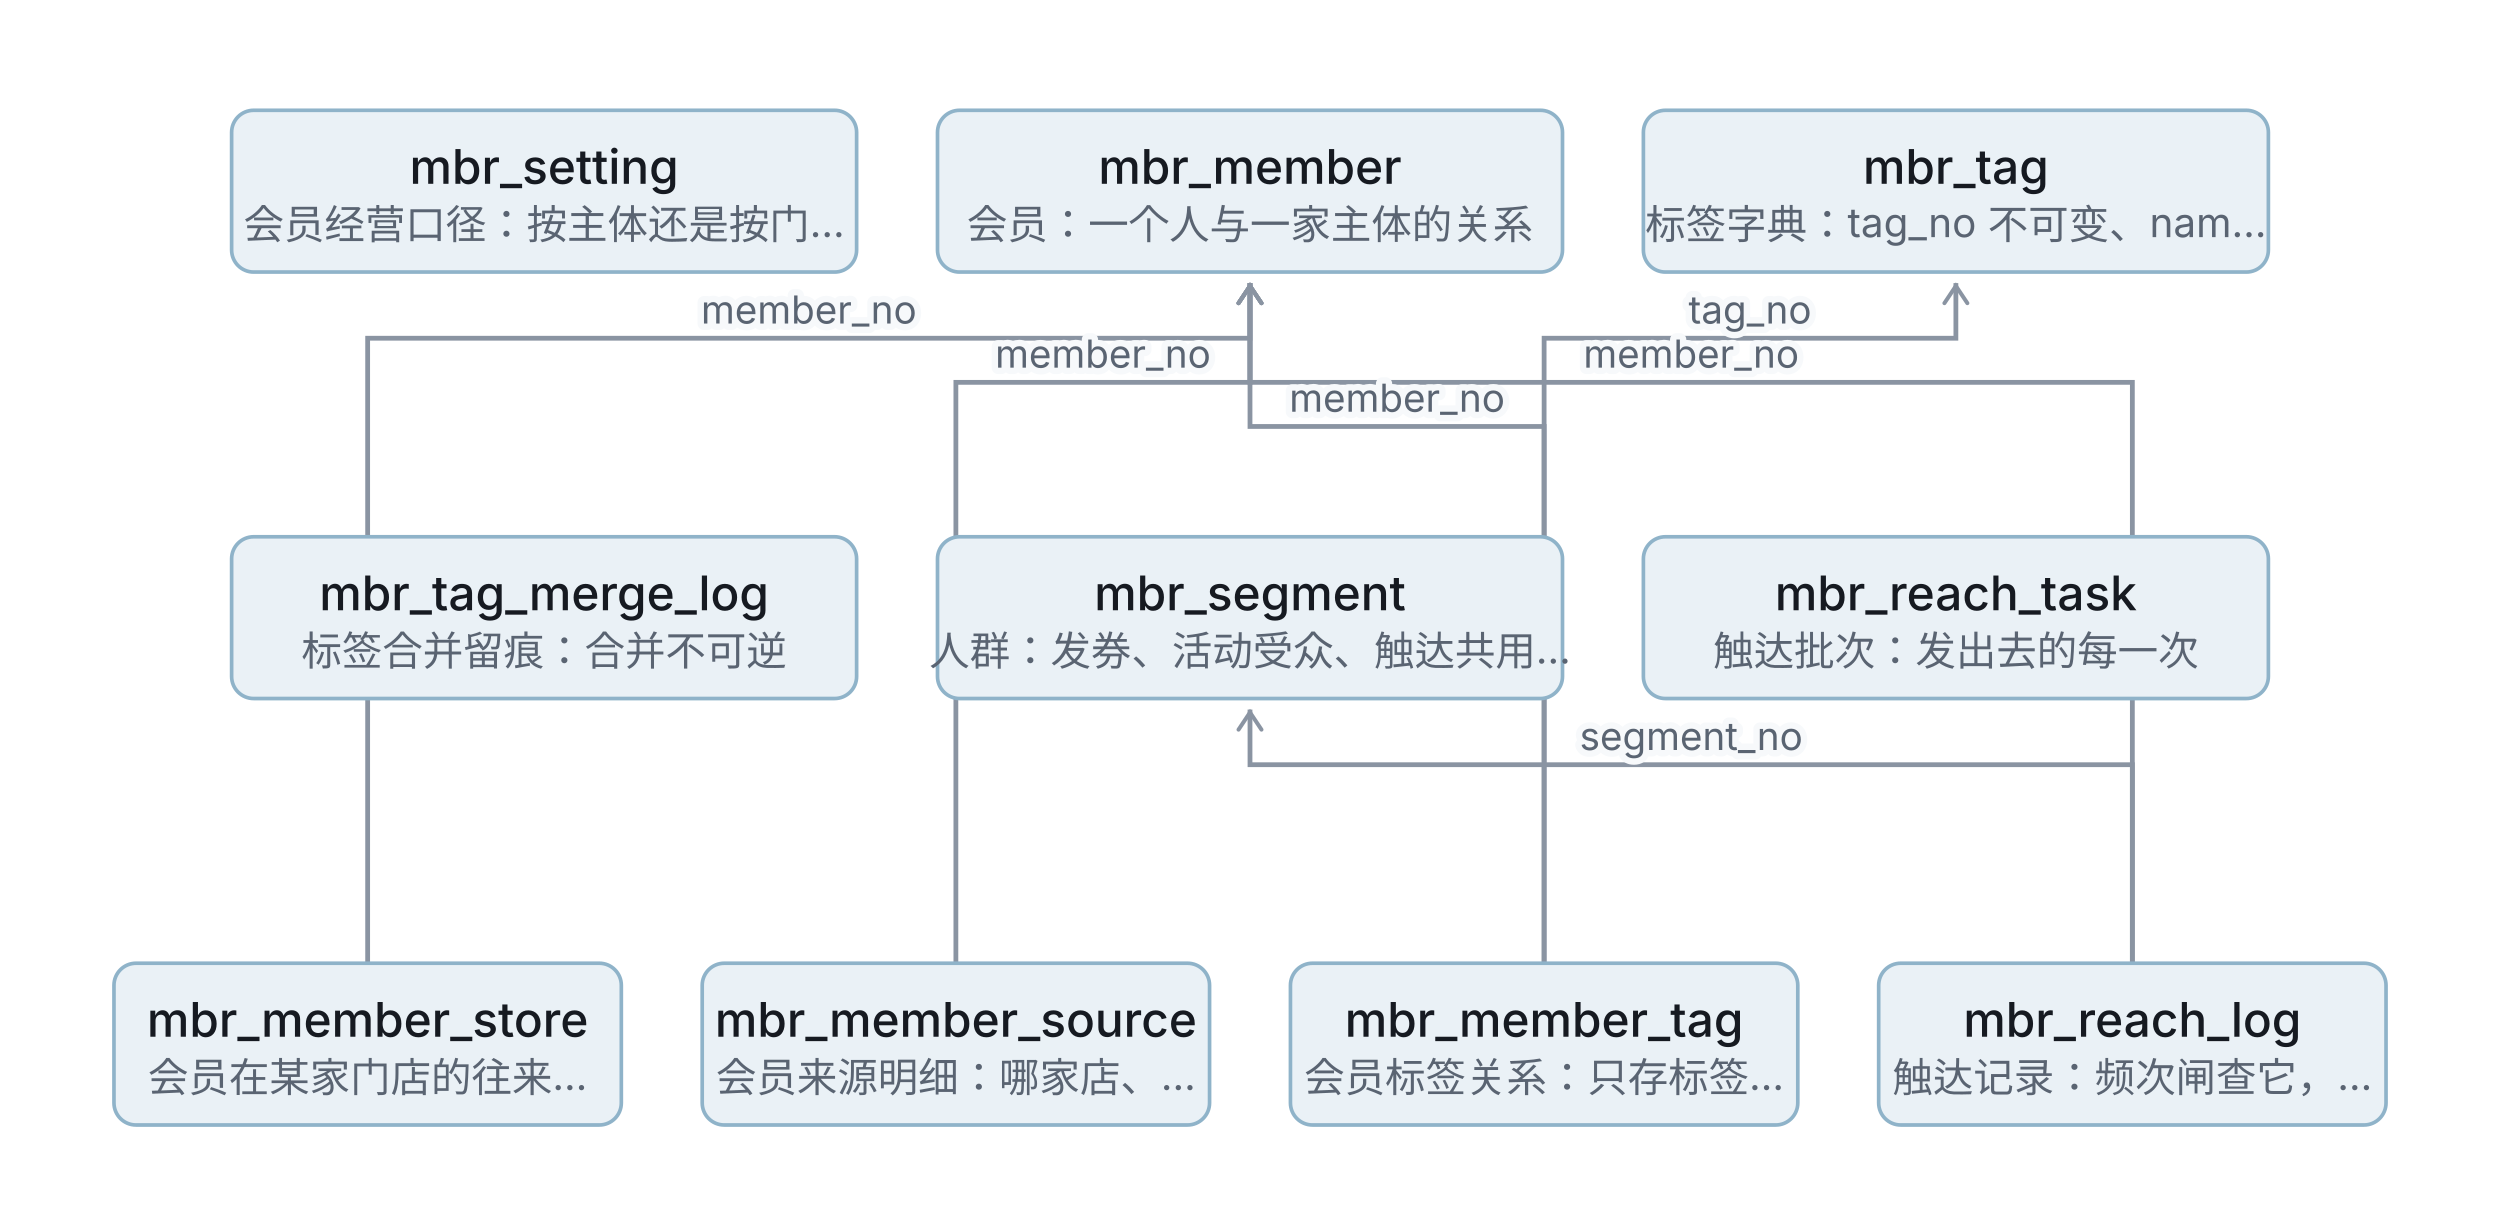
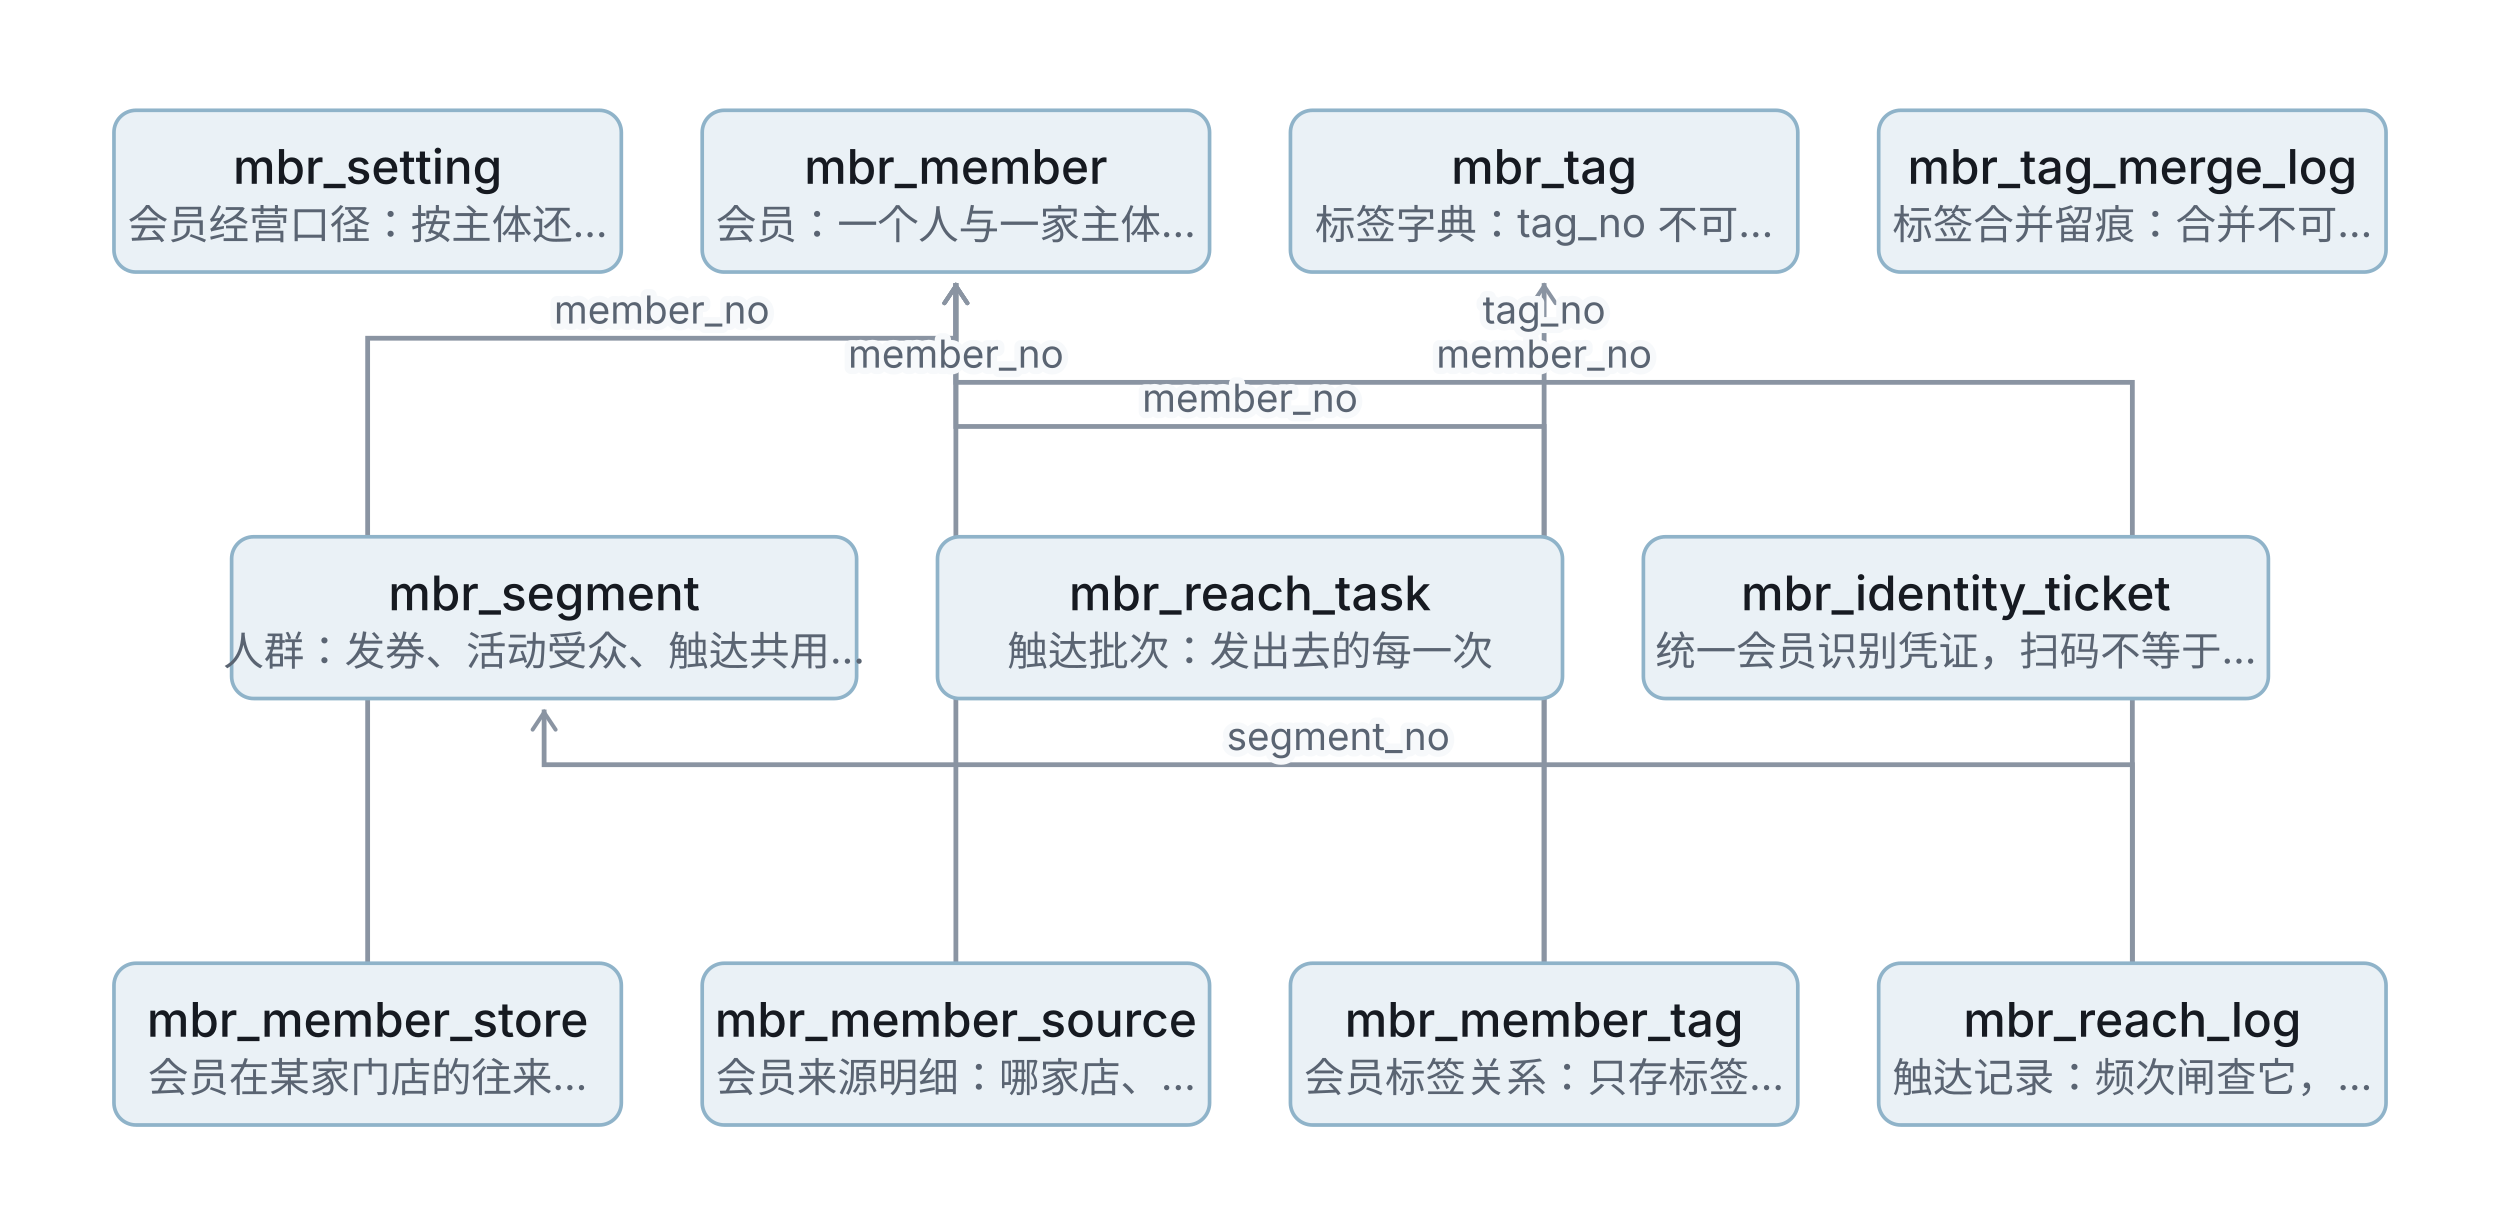
<svg xmlns="http://www.w3.org/2000/svg" width="680" height="332" viewBox="0 0 680 332" role="img" font-family="system-ui,-apple-system,'PingFang SC',sans-serif">
  <defs>
    <marker id="a" viewBox="0 0 10 10" refX="9" refY="5" markerWidth="6" markerHeight="6" orient="auto-start-reverse">
      <path d="M2 1L8 5L2 9" fill="none" stroke="#8A94A2" stroke-width="1.4" stroke-linecap="round" />
    </marker>
    <style>.n{font-weight:500;fill:#161A21}.s{font-size:11px;fill:#5A6472}
.l{font-size:10.5px;fill:#5A6472;paint-order:stroke;stroke:#F7F9FB;stroke-width:3.5;stroke-linejoin:round}.b{font-size:11px;fill:#5A6472;letter-spacing:.1em}
.ar{stroke:#8A94A2;stroke-width:1.3;fill:none}</style>
  </defs>
-   <path class="ar" d="M100 262 L100 92 L340 92 L340 77" marker-end="url(#a)" />
-   <path class="ar" d="M260 262 L260 104 L340 104 L340 77" marker-end="url(#a)" />
-   <path class="ar" d="M420 262 L420 116 L340 116 L340 77" marker-end="url(#a)" />
-   <path class="ar" d="M420 262 L420 92 L532 92 L532 77" marker-end="url(#a)" />
-   <path class="ar" d="M580 262 L580 104 L340 104 L340 77" marker-end="url(#a)" />
-   <path class="ar" d="M580 262 L580 208 L340 208 L340 193" marker-end="url(#a)" />
-   <rect x="63" y="30" width="170" height="44" rx="6" fill="#EAF1F6" stroke="#8FB3C9" />
-   <text class="n" x="148" y="50" text-anchor="middle" font-size="13">mbr_setting</text>
-   <text class="s" x="148" y="65" text-anchor="middle">会员经营口径：按主体还是按门…</text>
-   <rect x="255" y="30" width="170" height="44" rx="6" fill="#EAF1F6" stroke="#8FB3C9" />
-   <text class="n" x="340" y="50" text-anchor="middle" font-size="13">mbr_member</text>
-   <text class="s" x="340" y="65" text-anchor="middle">会员：一个人与一家主体的关系</text>
-   <rect x="447" y="30" width="170" height="44" rx="6" fill="#EAF1F6" stroke="#8FB3C9" />
-   <text class="n" x="532" y="50" text-anchor="middle" font-size="13">mbr_tag</text>
-   <text class="s" x="532" y="65" text-anchor="middle">标签字典：tag_no 不可变、nam…</text>
+   <path class="ar" d="M100 262 L100 92 L260 92 L260 77" marker-end="url(#a)" />
+   <path class="ar" d="M260 262 L260 104 L260 104 L260 77" marker-end="url(#a)" />
+   <path class="ar" d="M420 262 L420 116 L260 116 L260 77" marker-end="url(#a)" />
+   <path class="ar" d="M420 262 L420 92 L420 92 L420 77" marker-end="url(#a)" />
+   <path class="ar" d="M580 262 L580 104 L260 104 L260 77" marker-end="url(#a)" />
+   <path class="ar" d="M580 262 L580 208 L148 208 L148 193" marker-end="url(#a)" />
+   <rect x="31" y="30" width="138" height="44" rx="6" fill="#EAF1F6" stroke="#8FB3C9" />
+   <text class="n" x="100" y="50" text-anchor="middle" font-size="13">mbr_setting</text>
+   <text class="s" x="100" y="65" text-anchor="middle">会员经营口径：按主体还…</text>
+   <rect x="191" y="30" width="138" height="44" rx="6" fill="#EAF1F6" stroke="#8FB3C9" />
+   <text class="n" x="260" y="50" text-anchor="middle" font-size="13">mbr_member</text>
+   <text class="s" x="260" y="65" text-anchor="middle">会员：一个人与一家主体…</text>
+   <rect x="351" y="30" width="138" height="44" rx="6" fill="#EAF1F6" stroke="#8FB3C9" />
+   <text class="n" x="420" y="50" text-anchor="middle" font-size="13">mbr_tag</text>
+   <text class="s" x="420" y="65" text-anchor="middle">标签字典：tag_no 不可…</text>
+   <rect x="511" y="30" width="138" height="44" rx="6" fill="#EAF1F6" stroke="#8FB3C9" />
+   <text class="n" x="580" y="50" text-anchor="middle" font-size="13">mbr_tag_merge_log</text>
+   <text class="s" x="580" y="65" text-anchor="middle">标签合并留痕：合并不可…</text>
  <rect x="63" y="146" width="170" height="44" rx="6" fill="#EAF1F6" stroke="#8FB3C9" />
-   <text class="n" x="148" y="166" text-anchor="middle" font-size="13">mbr_tag_merge_log</text>
-   <text class="s" x="148" y="181" text-anchor="middle">标签合并留痕：合并不可逆</text>
+   <text class="n" x="148" y="166" text-anchor="middle" font-size="13">mbr_segment</text>
+   <text class="s" x="148" y="181" text-anchor="middle">人群：发券、活动受众、触达共用…</text>
  <rect x="255" y="146" width="170" height="44" rx="6" fill="#EAF1F6" stroke="#8FB3C9" />
-   <text class="n" x="340" y="166" text-anchor="middle" font-size="13">mbr_segment</text>
-   <text class="s" x="340" y="181" text-anchor="middle">人群：发券、活动受众、触达共用…</text>
+   <text class="n" x="340" y="166" text-anchor="middle" font-size="13">mbr_reach_task</text>
+   <text class="s" x="340" y="181" text-anchor="middle">触达批次：发出去的每一次</text>
  <rect x="447" y="146" width="170" height="44" rx="6" fill="#EAF1F6" stroke="#8FB3C9" />
-   <text class="n" x="532" y="166" text-anchor="middle" font-size="13">mbr_reach_task</text>
-   <text class="s" x="532" y="181" text-anchor="middle">触达批次：发出去的每一次</text>
+   <text class="n" x="532" y="166" text-anchor="middle" font-size="13">mbr_identity_ticket</text>
+   <text class="s" x="532" y="181" text-anchor="middle">统一会员识别凭证，扫码不等于…</text>
  <rect x="31" y="262" width="138" height="44" rx="6" fill="#EAF1F6" stroke="#8FB3C9" />
  <text class="n" x="100" y="282" text-anchor="middle" font-size="13">mbr_member_store</text>
  <text class="s" x="100" y="297" text-anchor="middle">会员在某家门店的往来…</text>
  <rect x="191" y="262" width="138" height="44" rx="6" fill="#EAF1F6" stroke="#8FB3C9" />
  <text class="n" x="260" y="282" text-anchor="middle" font-size="13">mbr_member_source</text>
  <text class="s" x="260" y="297" text-anchor="middle">会员来源明细：哪家店、…</text>
  <rect x="351" y="262" width="138" height="44" rx="6" fill="#EAF1F6" stroke="#8FB3C9" />
  <text class="n" x="420" y="282" text-anchor="middle" font-size="13">mbr_member_tag</text>
  <text class="s" x="420" y="297" text-anchor="middle">会员标签关系：只存标签…</text>
  <rect x="511" y="262" width="138" height="44" rx="6" fill="#EAF1F6" stroke="#8FB3C9" />
  <text class="n" x="580" y="282" text-anchor="middle" font-size="13">mbr_reach_log</text>
  <text class="s" x="580" y="297" text-anchor="middle">触达记录：频次闸查它，…</text>
-   <text class="l" x="220" y="88" text-anchor="middle">member_no</text>
-   <text class="l" x="300" y="100" text-anchor="middle">member_no</text>
-   <text class="l" x="380" y="112" text-anchor="middle">member_no</text>
-   <text class="l" x="476" y="88" text-anchor="middle">tag_no</text>
-   <text class="l" x="460" y="100" text-anchor="middle">member_no</text>
-   <text class="l" x="460" y="204" text-anchor="middle">segment_no</text>
+   <text class="l" x="180" y="88" text-anchor="middle">member_no</text>
+   <text class="l" x="260" y="100" text-anchor="middle">member_no</text>
+   <text class="l" x="340" y="112" text-anchor="middle">member_no</text>
+   <text class="l" x="420" y="88" text-anchor="middle">tag_no</text>
+   <text class="l" x="420" y="100" text-anchor="middle">member_no</text>
+   <text class="l" x="364" y="204" text-anchor="middle">segment_no</text>
</svg>
